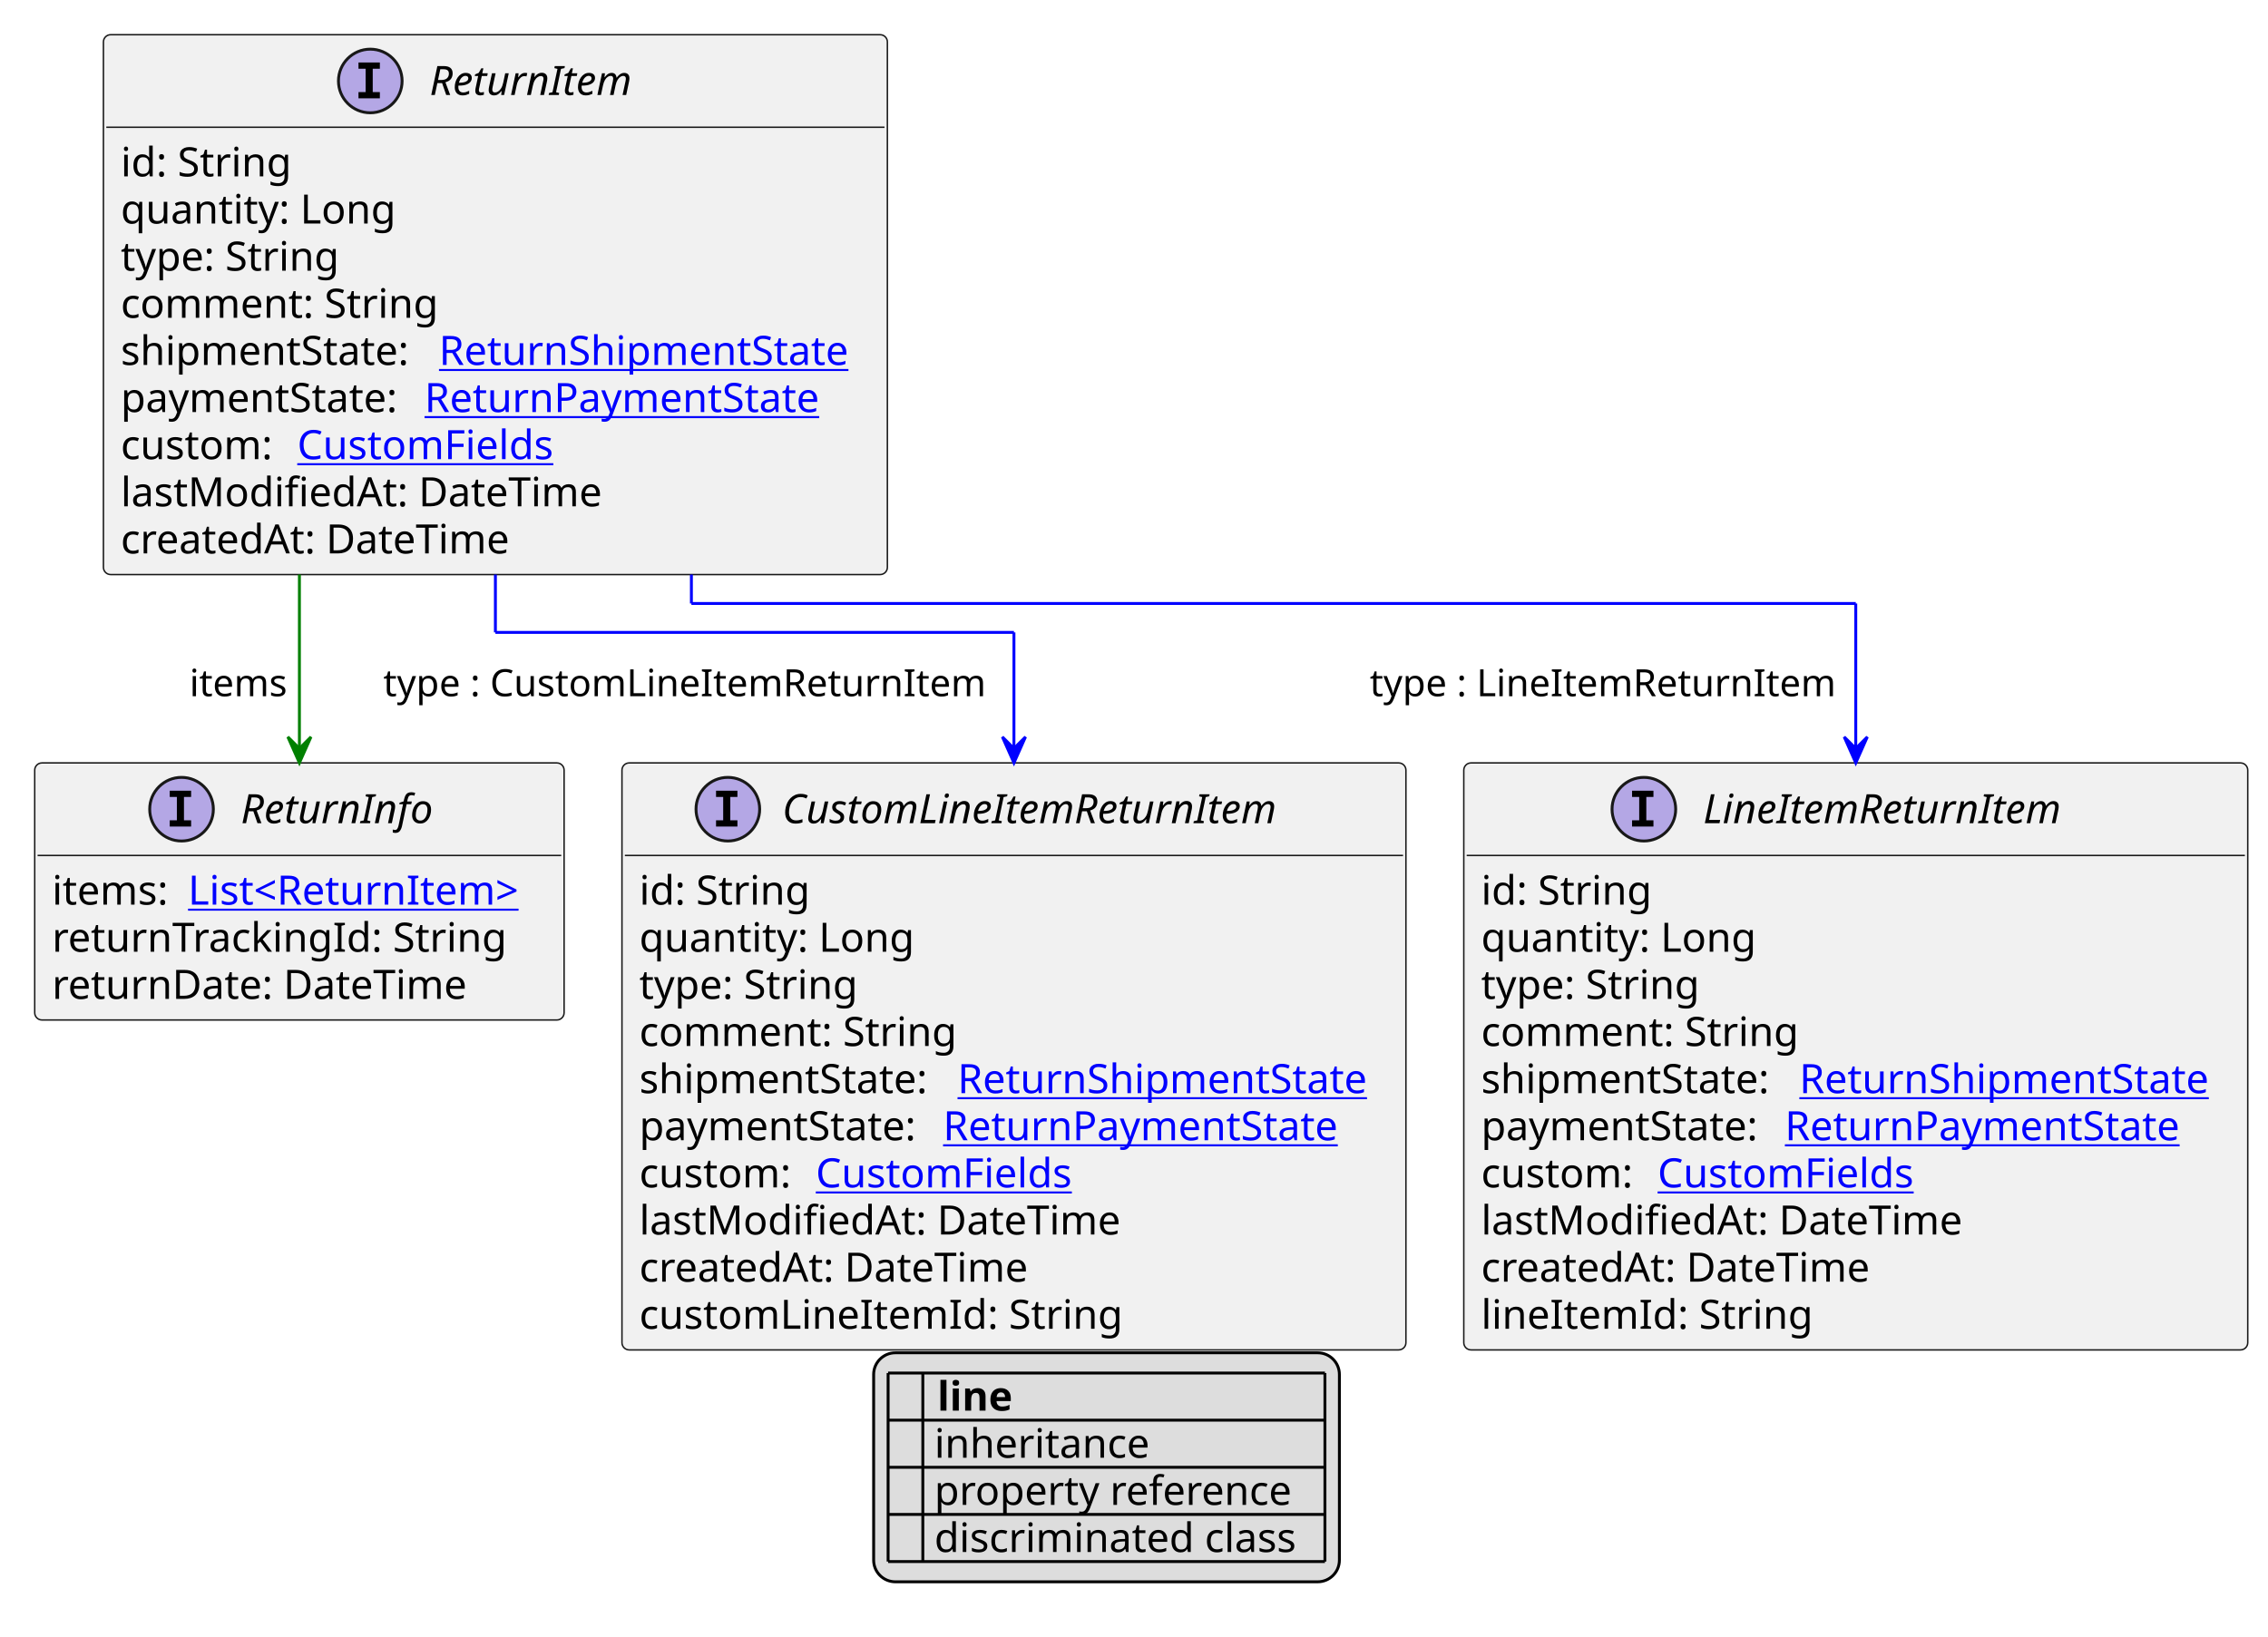
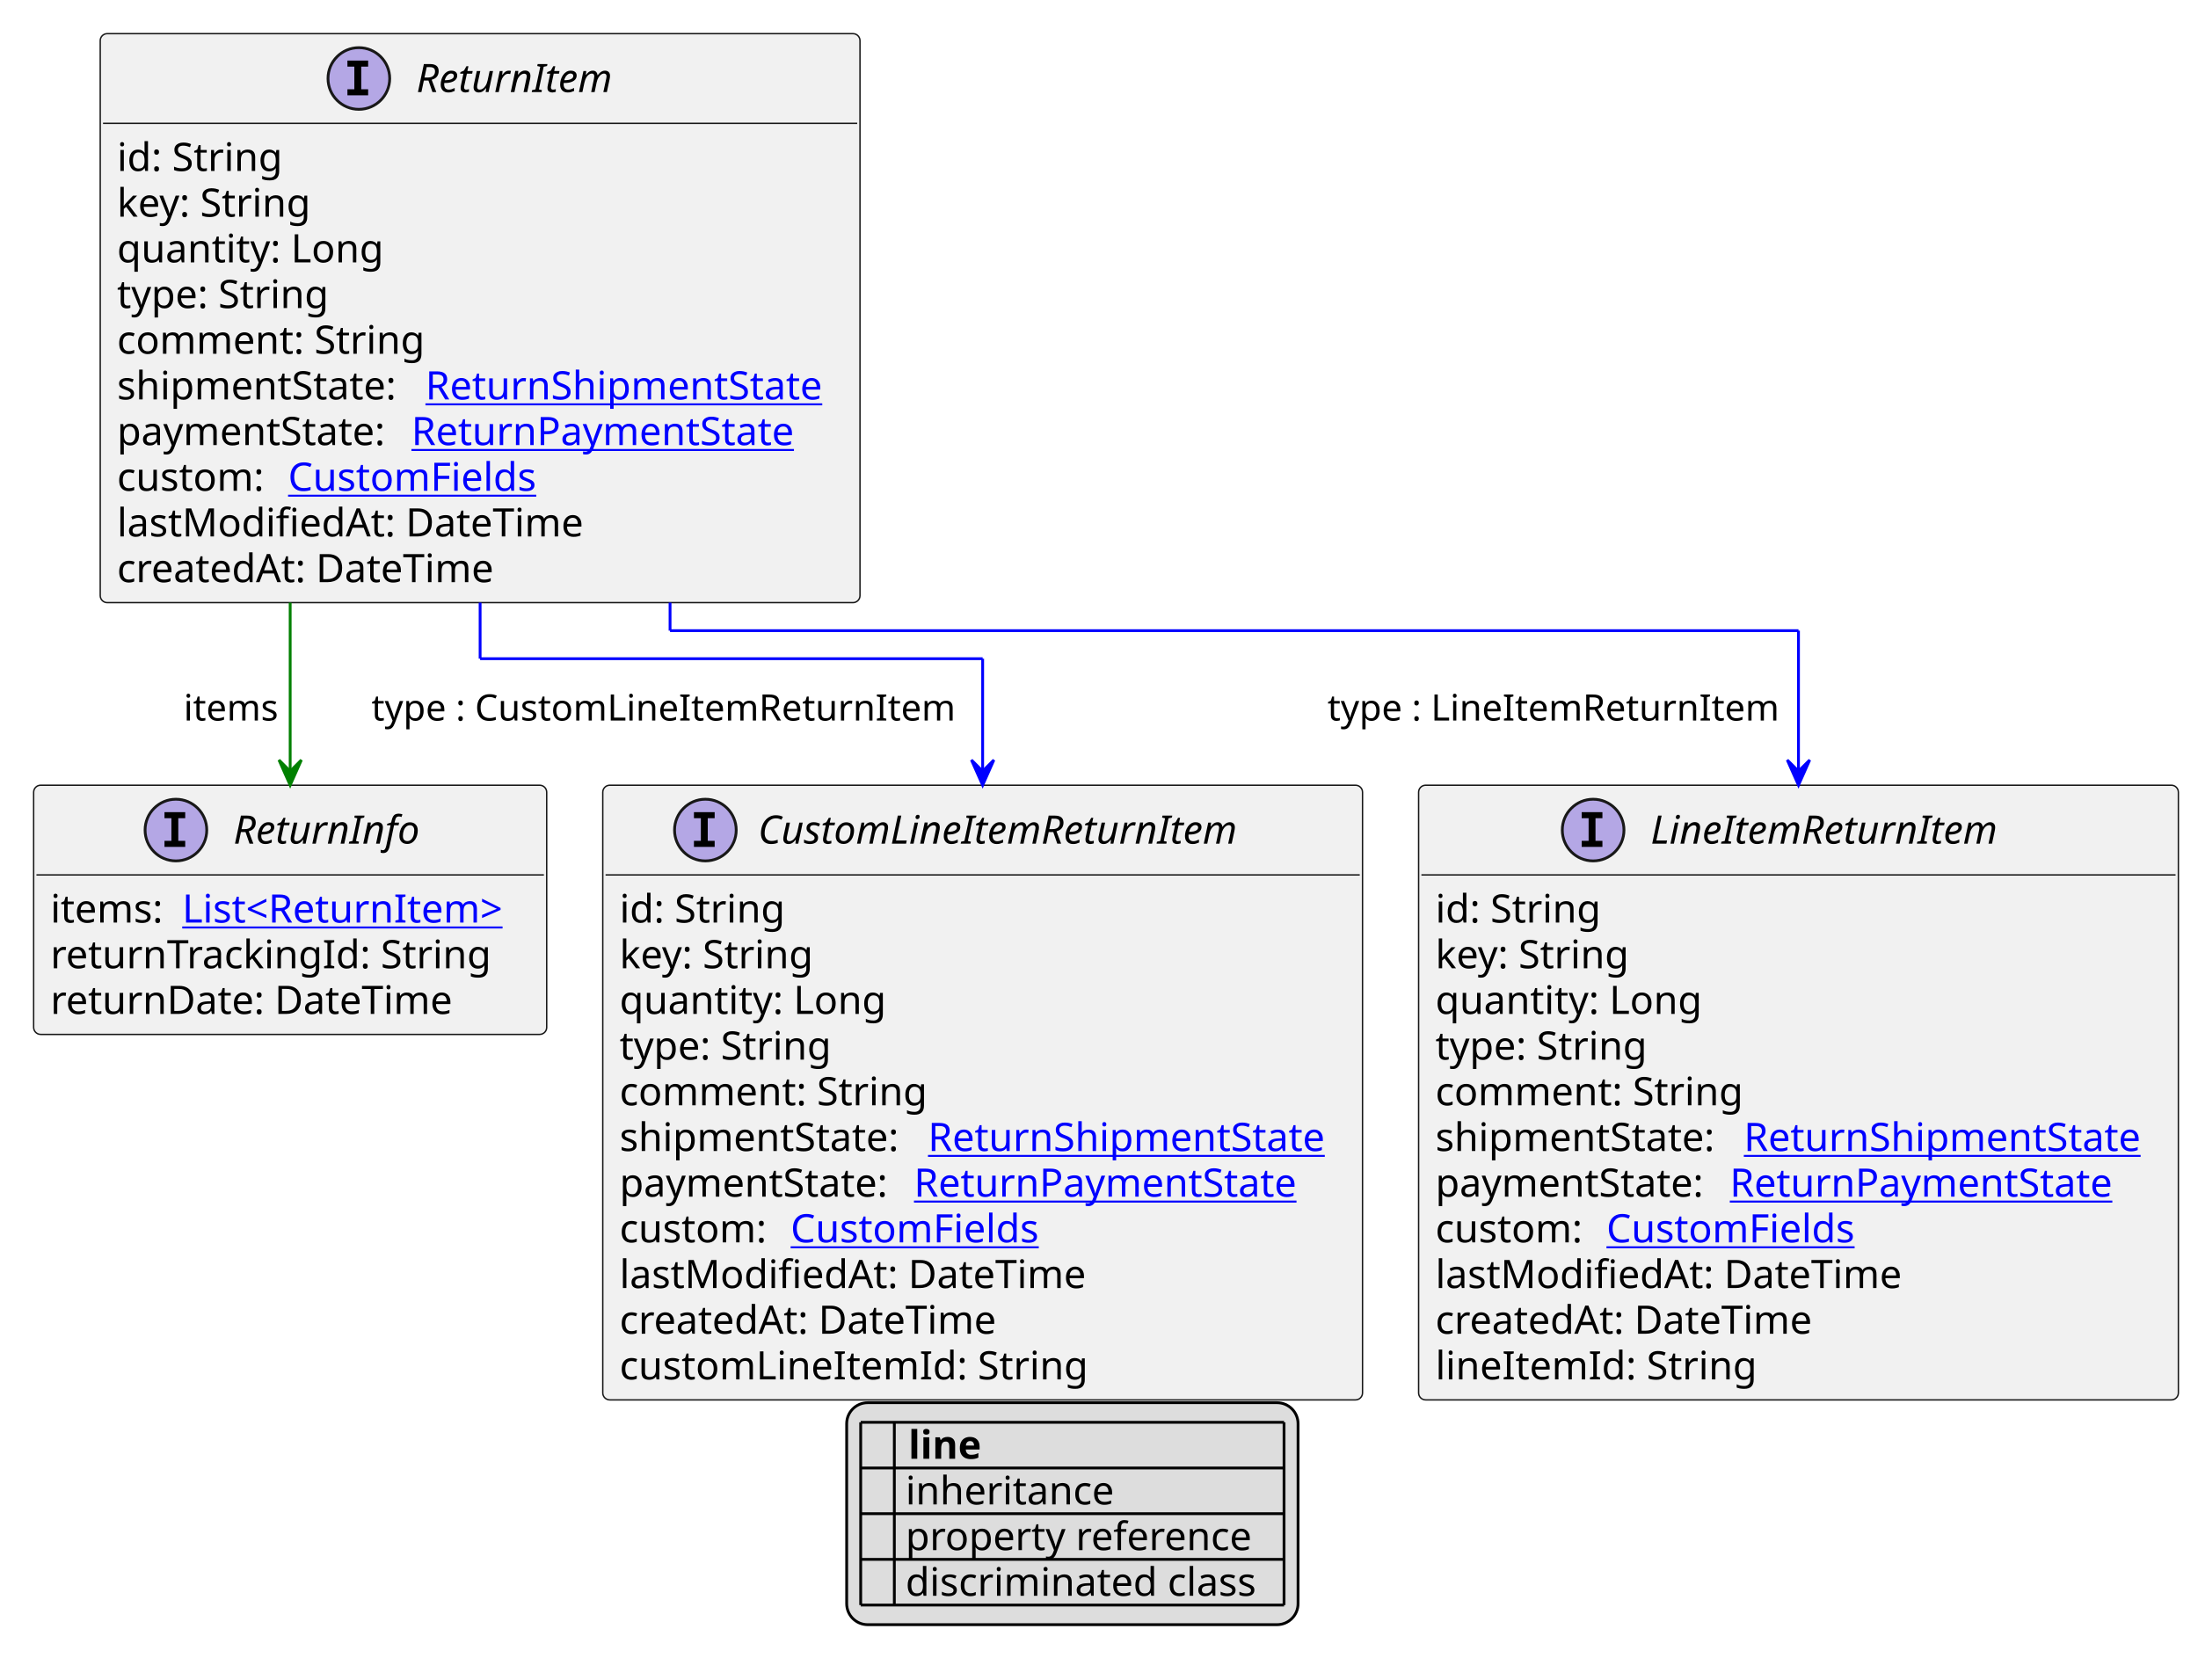
- <svg xmlns="http://www.w3.org/2000/svg" xmlns:xlink="http://www.w3.org/1999/xlink" contentStyleType="text/css" height="566px" preserveAspectRatio="none" style="width:784px;height:566px;background:#FFFFFF;" version="1.1" viewBox="0 0 784 566" width="784px" zoomAndPan="magnify">
+ <svg xmlns="http://www.w3.org/2000/svg" xmlns:xlink="http://www.w3.org/1999/xlink" contentStyleType="text/css" height="599px" preserveAspectRatio="none" style="width:784px;height:599px;background:#FFFFFF;" version="1.1" viewBox="0 0 784 599" width="784px" zoomAndPan="magnify">
  <defs>
-     <filter height="1" id="b9nauw2baui390" width="1" x="0" y="0">
+     <filter height="1" id="b13tuby8mjy4z40" width="1" x="0" y="0">
      <feFlood flood-color="#000000" result="flood" />
      <feComposite in="SourceGraphic" in2="flood" operator="over" />
    </filter>
-     <filter height="1" id="b9nauw2baui391" width="1" x="0" y="0">
+     <filter height="1" id="b13tuby8mjy4z41" width="1" x="0" y="0">
      <feFlood flood-color="#008000" result="flood" />
      <feComposite in="SourceGraphic" in2="flood" operator="over" />
    </filter>
-     <filter height="1" id="b9nauw2baui392" width="1" x="0" y="0">
+     <filter height="1" id="b13tuby8mjy4z42" width="1" x="0" y="0">
      <feFlood flood-color="#0000FF" result="flood" />
      <feComposite in="SourceGraphic" in2="flood" operator="over" />
    </filter>
  </defs>
  <g>
    <a href="ReturnItem.svg" target="_top" title="ReturnItem.svg" xlink:actuate="onRequest" xlink:href="ReturnItem.svg" xlink:show="new" xlink:title="ReturnItem.svg" xlink:type="simple">
      <g id="elem_ReturnItem">
-         <rect codeLine="10" fill="#F1F1F1" height="186.672" id="ReturnItem" rx="2.5" ry="2.5" style="stroke:#181818;stroke-width:0.5;" width="271" x="35.75" y="12" />
+         <rect codeLine="10" fill="#F1F1F1" height="202.969" id="ReturnItem" rx="2.5" ry="2.5" style="stroke:#181818;stroke-width:0.5;" width="271" x="35.75" y="12" />
        <ellipse cx="128" cy="28" fill="#B4A7E5" rx="11" ry="11" style="stroke:#181818;stroke-width:1.0;" />
        <path d="M123.922,23.766 L123.922,21.609 L131.312,21.609 L131.312,23.766 L128.844,23.766 L128.844,31.844 L131.312,31.844 L131.312,34 L123.922,34 L123.922,31.844 L126.391,31.844 L126.391,23.766 L123.922,23.766 Z " fill="#000000" />
        <text fill="#000000" font-family="sans-serif" font-size="14" font-style="italic" lengthAdjust="spacing" textLength="78" x="148.5" y="32.847">ReturnItem</text>
        <line style="stroke:#181818;stroke-width:0.5;" x1="36.75" x2="305.75" y1="44" y2="44" />
        <text fill="#000000" font-family="sans-serif" font-size="14" lengthAdjust="spacing" textLength="61" x="41.75" y="60.995">id: String</text>
-         <text fill="#000000" font-family="sans-serif" font-size="14" lengthAdjust="spacing" textLength="98" x="41.75" y="77.292">quantity: Long</text>
-         <text fill="#000000" font-family="sans-serif" font-size="14" lengthAdjust="spacing" textLength="79" x="41.75" y="93.589">type: String</text>
-         <text fill="#000000" font-family="sans-serif" font-size="14" lengthAdjust="spacing" textLength="115" x="41.75" y="109.886">comment: String</text>
-         <text fill="#000000" font-family="sans-serif" font-size="14" lengthAdjust="spacing" textLength="106" x="41.75" y="126.183">shipmentState:</text>
+         <text fill="#000000" font-family="sans-serif" font-size="14" lengthAdjust="spacing" textLength="73" x="41.75" y="77.292">key: String</text>
+         <text fill="#000000" font-family="sans-serif" font-size="14" lengthAdjust="spacing" textLength="98" x="41.75" y="93.589">quantity: Long</text>
+         <text fill="#000000" font-family="sans-serif" font-size="14" lengthAdjust="spacing" textLength="79" x="41.75" y="109.886">type: String</text>
+         <text fill="#000000" font-family="sans-serif" font-size="14" lengthAdjust="spacing" textLength="115" x="41.75" y="126.183">comment: String</text>
+         <text fill="#000000" font-family="sans-serif" font-size="14" lengthAdjust="spacing" textLength="106" x="41.75" y="142.48">shipmentState:</text>
        <a href="ReturnShipmentState.svg" target="_top" title="ReturnShipmentState.svg" xlink:actuate="onRequest" xlink:href="ReturnShipmentState.svg" xlink:show="new" xlink:title="ReturnShipmentState.svg" xlink:type="simple">
-           <text fill="#0000FF" font-family="sans-serif" font-size="14" lengthAdjust="spacing" text-decoration="underline" textLength="149" x="151.75" y="126.183">ReturnShipmentState</text>
+           <text fill="#0000FF" font-family="sans-serif" font-size="14" lengthAdjust="spacing" text-decoration="underline" textLength="149" x="151.75" y="142.48">ReturnShipmentState</text>
        </a>
-         <text fill="#000000" font-family="sans-serif" font-size="14" lengthAdjust="spacing" textLength="101" x="41.75" y="142.48">paymentState:</text>
+         <text fill="#000000" font-family="sans-serif" font-size="14" lengthAdjust="spacing" textLength="101" x="41.75" y="158.776">paymentState:</text>
        <a href="ReturnPaymentState.svg" target="_top" title="ReturnPaymentState.svg" xlink:actuate="onRequest" xlink:href="ReturnPaymentState.svg" xlink:show="new" xlink:title="ReturnPaymentState.svg" xlink:type="simple">
-           <text fill="#0000FF" font-family="sans-serif" font-size="14" lengthAdjust="spacing" text-decoration="underline" textLength="143" x="146.75" y="142.48">ReturnPaymentState</text>
+           <text fill="#0000FF" font-family="sans-serif" font-size="14" lengthAdjust="spacing" text-decoration="underline" textLength="143" x="146.75" y="158.776">ReturnPaymentState</text>
        </a>
-         <text fill="#000000" font-family="sans-serif" font-size="14" lengthAdjust="spacing" textLength="57" x="41.75" y="158.776">custom:</text>
+         <text fill="#000000" font-family="sans-serif" font-size="14" lengthAdjust="spacing" textLength="57" x="41.75" y="175.073">custom:</text>
        <a href="CustomFields.svg" target="_top" title="CustomFields.svg" xlink:actuate="onRequest" xlink:href="CustomFields.svg" xlink:show="new" xlink:title="CustomFields.svg" xlink:type="simple">
-           <text fill="#0000FF" font-family="sans-serif" font-size="14" lengthAdjust="spacing" text-decoration="underline" textLength="94" x="102.75" y="158.776">CustomFields</text>
+           <text fill="#0000FF" font-family="sans-serif" font-size="14" lengthAdjust="spacing" text-decoration="underline" textLength="94" x="102.75" y="175.073">CustomFields</text>
        </a>
-         <text fill="#000000" font-family="sans-serif" font-size="14" lengthAdjust="spacing" textLength="172" x="41.75" y="175.073">lastModifiedAt: DateTime</text>
-         <text fill="#000000" font-family="sans-serif" font-size="14" lengthAdjust="spacing" textLength="143" x="41.75" y="191.37">createdAt: DateTime</text>
+         <text fill="#000000" font-family="sans-serif" font-size="14" lengthAdjust="spacing" textLength="172" x="41.75" y="191.37">lastModifiedAt: DateTime</text>
+         <text fill="#000000" font-family="sans-serif" font-size="14" lengthAdjust="spacing" textLength="143" x="41.75" y="207.667">createdAt: DateTime</text>
      </g>
    </a>
    <a href="CustomLineItemReturnItem.svg" target="_top" title="CustomLineItemReturnItem.svg" xlink:actuate="onRequest" xlink:href="CustomLineItemReturnItem.svg" xlink:show="new" xlink:title="CustomLineItemReturnItem.svg" xlink:type="simple">
      <g id="elem_CustomLineItemReturnItem">
-         <rect codeLine="23" fill="#F1F1F1" height="202.969" id="CustomLineItemReturnItem" rx="2.5" ry="2.5" style="stroke:#181818;stroke-width:0.5;" width="271" x="215" y="263.805" />
-         <ellipse cx="251.6" cy="279.805" fill="#B4A7E5" rx="11" ry="11" style="stroke:#181818;stroke-width:1.0;" />
-         <path d="M247.522,275.57 L247.522,273.414 L254.912,273.414 L254.912,275.57 L252.444,275.57 L252.444,283.648 L254.912,283.648 L254.912,285.805 L247.522,285.805 L247.522,283.648 L249.991,283.648 L249.991,275.57 L247.522,275.57 Z " fill="#000000" />
-         <text fill="#000000" font-family="sans-serif" font-size="14" font-style="italic" lengthAdjust="spacing" textLength="191" x="270.4" y="284.651">CustomLineItemReturnItem</text>
-         <line style="stroke:#181818;stroke-width:0.5;" x1="216" x2="485" y1="295.805" y2="295.805" />
-         <text fill="#000000" font-family="sans-serif" font-size="14" lengthAdjust="spacing" textLength="61" x="221" y="312.8">id: String</text>
-         <text fill="#000000" font-family="sans-serif" font-size="14" lengthAdjust="spacing" textLength="98" x="221" y="329.097">quantity: Long</text>
-         <text fill="#000000" font-family="sans-serif" font-size="14" lengthAdjust="spacing" textLength="79" x="221" y="345.394">type: String</text>
-         <text fill="#000000" font-family="sans-serif" font-size="14" lengthAdjust="spacing" textLength="115" x="221" y="361.69">comment: String</text>
-         <text fill="#000000" font-family="sans-serif" font-size="14" lengthAdjust="spacing" textLength="106" x="221" y="377.987">shipmentState:</text>
+         <rect codeLine="24" fill="#F1F1F1" height="219.266" id="CustomLineItemReturnItem" rx="2.5" ry="2.5" style="stroke:#181818;stroke-width:0.5;" width="271" x="215" y="280.102" />
+         <ellipse cx="251.6" cy="296.102" fill="#B4A7E5" rx="11" ry="11" style="stroke:#181818;stroke-width:1.0;" />
+         <path d="M247.522,291.867 L247.522,289.711 L254.912,289.711 L254.912,291.867 L252.444,291.867 L252.444,299.945 L254.912,299.945 L254.912,302.102 L247.522,302.102 L247.522,299.945 L249.991,299.945 L249.991,291.867 L247.522,291.867 Z " fill="#000000" />
+         <text fill="#000000" font-family="sans-serif" font-size="14" font-style="italic" lengthAdjust="spacing" textLength="191" x="270.4" y="300.948">CustomLineItemReturnItem</text>
+         <line style="stroke:#181818;stroke-width:0.5;" x1="216" x2="485" y1="312.102" y2="312.102" />
+         <text fill="#000000" font-family="sans-serif" font-size="14" lengthAdjust="spacing" textLength="61" x="221" y="329.097">id: String</text>
+         <text fill="#000000" font-family="sans-serif" font-size="14" lengthAdjust="spacing" textLength="73" x="221" y="345.394">key: String</text>
+         <text fill="#000000" font-family="sans-serif" font-size="14" lengthAdjust="spacing" textLength="98" x="221" y="361.69">quantity: Long</text>
+         <text fill="#000000" font-family="sans-serif" font-size="14" lengthAdjust="spacing" textLength="79" x="221" y="377.987">type: String</text>
+         <text fill="#000000" font-family="sans-serif" font-size="14" lengthAdjust="spacing" textLength="115" x="221" y="394.284">comment: String</text>
+         <text fill="#000000" font-family="sans-serif" font-size="14" lengthAdjust="spacing" textLength="106" x="221" y="410.581">shipmentState:</text>
        <a href="ReturnShipmentState.svg" target="_top" title="ReturnShipmentState.svg" xlink:actuate="onRequest" xlink:href="ReturnShipmentState.svg" xlink:show="new" xlink:title="ReturnShipmentState.svg" xlink:type="simple">
-           <text fill="#0000FF" font-family="sans-serif" font-size="14" lengthAdjust="spacing" text-decoration="underline" textLength="149" x="331" y="377.987">ReturnShipmentState</text>
+           <text fill="#0000FF" font-family="sans-serif" font-size="14" lengthAdjust="spacing" text-decoration="underline" textLength="149" x="331" y="410.581">ReturnShipmentState</text>
        </a>
-         <text fill="#000000" font-family="sans-serif" font-size="14" lengthAdjust="spacing" textLength="101" x="221" y="394.284">paymentState:</text>
+         <text fill="#000000" font-family="sans-serif" font-size="14" lengthAdjust="spacing" textLength="101" x="221" y="426.878">paymentState:</text>
        <a href="ReturnPaymentState.svg" target="_top" title="ReturnPaymentState.svg" xlink:actuate="onRequest" xlink:href="ReturnPaymentState.svg" xlink:show="new" xlink:title="ReturnPaymentState.svg" xlink:type="simple">
-           <text fill="#0000FF" font-family="sans-serif" font-size="14" lengthAdjust="spacing" text-decoration="underline" textLength="143" x="326" y="394.284">ReturnPaymentState</text>
+           <text fill="#0000FF" font-family="sans-serif" font-size="14" lengthAdjust="spacing" text-decoration="underline" textLength="143" x="326" y="426.878">ReturnPaymentState</text>
        </a>
-         <text fill="#000000" font-family="sans-serif" font-size="14" lengthAdjust="spacing" textLength="57" x="221" y="410.581">custom:</text>
+         <text fill="#000000" font-family="sans-serif" font-size="14" lengthAdjust="spacing" textLength="57" x="221" y="443.175">custom:</text>
        <a href="CustomFields.svg" target="_top" title="CustomFields.svg" xlink:actuate="onRequest" xlink:href="CustomFields.svg" xlink:show="new" xlink:title="CustomFields.svg" xlink:type="simple">
-           <text fill="#0000FF" font-family="sans-serif" font-size="14" lengthAdjust="spacing" text-decoration="underline" textLength="94" x="282" y="410.581">CustomFields</text>
+           <text fill="#0000FF" font-family="sans-serif" font-size="14" lengthAdjust="spacing" text-decoration="underline" textLength="94" x="282" y="443.175">CustomFields</text>
        </a>
-         <text fill="#000000" font-family="sans-serif" font-size="14" lengthAdjust="spacing" textLength="172" x="221" y="426.878">lastModifiedAt: DateTime</text>
-         <text fill="#000000" font-family="sans-serif" font-size="14" lengthAdjust="spacing" textLength="143" x="221" y="443.175">createdAt: DateTime</text>
-         <text fill="#000000" font-family="sans-serif" font-size="14" lengthAdjust="spacing" textLength="171" x="221" y="459.472">customLineItemId: String</text>
+         <text fill="#000000" font-family="sans-serif" font-size="14" lengthAdjust="spacing" textLength="172" x="221" y="459.472">lastModifiedAt: DateTime</text>
+         <text fill="#000000" font-family="sans-serif" font-size="14" lengthAdjust="spacing" textLength="143" x="221" y="475.769">createdAt: DateTime</text>
+         <text fill="#000000" font-family="sans-serif" font-size="14" lengthAdjust="spacing" textLength="171" x="221" y="492.065">customLineItemId: String</text>
      </g>
    </a>
    <a href="LineItemReturnItem.svg" target="_top" title="LineItemReturnItem.svg" xlink:actuate="onRequest" xlink:href="LineItemReturnItem.svg" xlink:show="new" xlink:title="LineItemReturnItem.svg" xlink:type="simple">
      <g id="elem_LineItemReturnItem">
-         <rect codeLine="35" fill="#F1F1F1" height="202.969" id="LineItemReturnItem" rx="2.5" ry="2.5" style="stroke:#181818;stroke-width:0.5;" width="271" x="506" y="263.805" />
-         <ellipse cx="568.25" cy="279.805" fill="#B4A7E5" rx="11" ry="11" style="stroke:#181818;stroke-width:1.0;" />
-         <path d="M564.172,275.57 L564.172,273.414 L571.562,273.414 L571.562,275.57 L569.094,275.57 L569.094,283.648 L571.562,283.648 L571.562,285.805 L564.172,285.805 L564.172,283.648 L566.641,283.648 L566.641,275.57 L564.172,275.57 Z " fill="#000000" />
-         <text fill="#000000" font-family="sans-serif" font-size="14" font-style="italic" lengthAdjust="spacing" textLength="138" x="588.75" y="284.651">LineItemReturnItem</text>
-         <line style="stroke:#181818;stroke-width:0.5;" x1="507" x2="776" y1="295.805" y2="295.805" />
-         <text fill="#000000" font-family="sans-serif" font-size="14" lengthAdjust="spacing" textLength="61" x="512" y="312.8">id: String</text>
-         <text fill="#000000" font-family="sans-serif" font-size="14" lengthAdjust="spacing" textLength="98" x="512" y="329.097">quantity: Long</text>
-         <text fill="#000000" font-family="sans-serif" font-size="14" lengthAdjust="spacing" textLength="79" x="512" y="345.394">type: String</text>
-         <text fill="#000000" font-family="sans-serif" font-size="14" lengthAdjust="spacing" textLength="115" x="512" y="361.69">comment: String</text>
-         <text fill="#000000" font-family="sans-serif" font-size="14" lengthAdjust="spacing" textLength="106" x="512" y="377.987">shipmentState:</text>
+         <rect codeLine="37" fill="#F1F1F1" height="219.266" id="LineItemReturnItem" rx="2.5" ry="2.5" style="stroke:#181818;stroke-width:0.5;" width="271" x="506" y="280.102" />
+         <ellipse cx="568.25" cy="296.102" fill="#B4A7E5" rx="11" ry="11" style="stroke:#181818;stroke-width:1.0;" />
+         <path d="M564.172,291.867 L564.172,289.711 L571.562,289.711 L571.562,291.867 L569.094,291.867 L569.094,299.945 L571.562,299.945 L571.562,302.102 L564.172,302.102 L564.172,299.945 L566.641,299.945 L566.641,291.867 L564.172,291.867 Z " fill="#000000" />
+         <text fill="#000000" font-family="sans-serif" font-size="14" font-style="italic" lengthAdjust="spacing" textLength="138" x="588.75" y="300.948">LineItemReturnItem</text>
+         <line style="stroke:#181818;stroke-width:0.5;" x1="507" x2="776" y1="312.102" y2="312.102" />
+         <text fill="#000000" font-family="sans-serif" font-size="14" lengthAdjust="spacing" textLength="61" x="512" y="329.097">id: String</text>
+         <text fill="#000000" font-family="sans-serif" font-size="14" lengthAdjust="spacing" textLength="73" x="512" y="345.394">key: String</text>
+         <text fill="#000000" font-family="sans-serif" font-size="14" lengthAdjust="spacing" textLength="98" x="512" y="361.69">quantity: Long</text>
+         <text fill="#000000" font-family="sans-serif" font-size="14" lengthAdjust="spacing" textLength="79" x="512" y="377.987">type: String</text>
+         <text fill="#000000" font-family="sans-serif" font-size="14" lengthAdjust="spacing" textLength="115" x="512" y="394.284">comment: String</text>
+         <text fill="#000000" font-family="sans-serif" font-size="14" lengthAdjust="spacing" textLength="106" x="512" y="410.581">shipmentState:</text>
        <a href="ReturnShipmentState.svg" target="_top" title="ReturnShipmentState.svg" xlink:actuate="onRequest" xlink:href="ReturnShipmentState.svg" xlink:show="new" xlink:title="ReturnShipmentState.svg" xlink:type="simple">
-           <text fill="#0000FF" font-family="sans-serif" font-size="14" lengthAdjust="spacing" text-decoration="underline" textLength="149" x="622" y="377.987">ReturnShipmentState</text>
+           <text fill="#0000FF" font-family="sans-serif" font-size="14" lengthAdjust="spacing" text-decoration="underline" textLength="149" x="622" y="410.581">ReturnShipmentState</text>
        </a>
-         <text fill="#000000" font-family="sans-serif" font-size="14" lengthAdjust="spacing" textLength="101" x="512" y="394.284">paymentState:</text>
+         <text fill="#000000" font-family="sans-serif" font-size="14" lengthAdjust="spacing" textLength="101" x="512" y="426.878">paymentState:</text>
        <a href="ReturnPaymentState.svg" target="_top" title="ReturnPaymentState.svg" xlink:actuate="onRequest" xlink:href="ReturnPaymentState.svg" xlink:show="new" xlink:title="ReturnPaymentState.svg" xlink:type="simple">
-           <text fill="#0000FF" font-family="sans-serif" font-size="14" lengthAdjust="spacing" text-decoration="underline" textLength="143" x="617" y="394.284">ReturnPaymentState</text>
+           <text fill="#0000FF" font-family="sans-serif" font-size="14" lengthAdjust="spacing" text-decoration="underline" textLength="143" x="617" y="426.878">ReturnPaymentState</text>
        </a>
-         <text fill="#000000" font-family="sans-serif" font-size="14" lengthAdjust="spacing" textLength="57" x="512" y="410.581">custom:</text>
+         <text fill="#000000" font-family="sans-serif" font-size="14" lengthAdjust="spacing" textLength="57" x="512" y="443.175">custom:</text>
        <a href="CustomFields.svg" target="_top" title="CustomFields.svg" xlink:actuate="onRequest" xlink:href="CustomFields.svg" xlink:show="new" xlink:title="CustomFields.svg" xlink:type="simple">
-           <text fill="#0000FF" font-family="sans-serif" font-size="14" lengthAdjust="spacing" text-decoration="underline" textLength="94" x="573" y="410.581">CustomFields</text>
+           <text fill="#0000FF" font-family="sans-serif" font-size="14" lengthAdjust="spacing" text-decoration="underline" textLength="94" x="573" y="443.175">CustomFields</text>
        </a>
-         <text fill="#000000" font-family="sans-serif" font-size="14" lengthAdjust="spacing" textLength="172" x="512" y="426.878">lastModifiedAt: DateTime</text>
-         <text fill="#000000" font-family="sans-serif" font-size="14" lengthAdjust="spacing" textLength="143" x="512" y="443.175">createdAt: DateTime</text>
-         <text fill="#000000" font-family="sans-serif" font-size="14" lengthAdjust="spacing" textLength="115" x="512" y="459.472">lineItemId: String</text>
+         <text fill="#000000" font-family="sans-serif" font-size="14" lengthAdjust="spacing" textLength="172" x="512" y="459.472">lastModifiedAt: DateTime</text>
+         <text fill="#000000" font-family="sans-serif" font-size="14" lengthAdjust="spacing" textLength="143" x="512" y="475.769">createdAt: DateTime</text>
+         <text fill="#000000" font-family="sans-serif" font-size="14" lengthAdjust="spacing" textLength="115" x="512" y="492.065">lineItemId: String</text>
      </g>
    </a>
    <a href="ReturnInfo.svg" target="_top" title="ReturnInfo.svg" xlink:actuate="onRequest" xlink:href="ReturnInfo.svg" xlink:show="new" xlink:title="ReturnInfo.svg" xlink:type="simple">
      <g id="elem_ReturnInfo">
-         <rect codeLine="47" fill="#F1F1F1" height="88.891" id="ReturnInfo" rx="2.5" ry="2.5" style="stroke:#181818;stroke-width:0.5;" width="183" x="12" y="263.805" />
-         <ellipse cx="62.75" cy="279.805" fill="#B4A7E5" rx="11" ry="11" style="stroke:#181818;stroke-width:1.0;" />
-         <path d="M58.672,275.57 L58.672,273.414 L66.062,273.414 L66.062,275.57 L63.594,275.57 L63.594,283.648 L66.062,283.648 L66.062,285.805 L58.672,285.805 L58.672,283.648 L61.141,283.648 L61.141,275.57 L58.672,275.57 Z " fill="#000000" />
-         <text fill="#000000" font-family="sans-serif" font-size="14" font-style="italic" lengthAdjust="spacing" textLength="73" x="83.25" y="284.651">ReturnInfo</text>
-         <line style="stroke:#181818;stroke-width:0.5;" x1="13" x2="194" y1="295.805" y2="295.805" />
-         <text fill="#000000" font-family="sans-serif" font-size="14" lengthAdjust="spacing" textLength="43" x="18" y="312.8">items:</text>
+         <rect codeLine="50" fill="#F1F1F1" height="88.891" id="ReturnInfo" rx="2.5" ry="2.5" style="stroke:#181818;stroke-width:0.5;" width="183" x="12" y="280.102" />
+         <ellipse cx="62.75" cy="296.102" fill="#B4A7E5" rx="11" ry="11" style="stroke:#181818;stroke-width:1.0;" />
+         <path d="M58.672,291.867 L58.672,289.711 L66.062,289.711 L66.062,291.867 L63.594,291.867 L63.594,299.945 L66.062,299.945 L66.062,302.102 L58.672,302.102 L58.672,299.945 L61.141,299.945 L61.141,291.867 L58.672,291.867 Z " fill="#000000" />
+         <text fill="#000000" font-family="sans-serif" font-size="14" font-style="italic" lengthAdjust="spacing" textLength="73" x="83.25" y="300.948">ReturnInfo</text>
+         <line style="stroke:#181818;stroke-width:0.5;" x1="13" x2="194" y1="312.102" y2="312.102" />
+         <text fill="#000000" font-family="sans-serif" font-size="14" lengthAdjust="spacing" textLength="43" x="18" y="329.097">items:</text>
        <a href="ReturnItem.svg" target="_top" title="ReturnItem.svg" xlink:actuate="onRequest" xlink:href="ReturnItem.svg" xlink:show="new" xlink:title="ReturnItem.svg" xlink:type="simple">
-           <text fill="#0000FF" font-family="sans-serif" font-size="14" lengthAdjust="spacing" text-decoration="underline" textLength="124" x="65" y="312.8">List&lt;ReturnItem&gt;</text>
+           <text fill="#0000FF" font-family="sans-serif" font-size="14" lengthAdjust="spacing" text-decoration="underline" textLength="124" x="65" y="329.097">List&lt;ReturnItem&gt;</text>
        </a>
-         <text fill="#000000" font-family="sans-serif" font-size="14" lengthAdjust="spacing" textLength="162" x="18" y="329.097">returnTrackingId: String</text>
-         <text fill="#000000" font-family="sans-serif" font-size="14" lengthAdjust="spacing" textLength="151" x="18" y="345.394">returnDate: DateTime</text>
+         <text fill="#000000" font-family="sans-serif" font-size="14" lengthAdjust="spacing" textLength="162" x="18" y="345.394">returnTrackingId: String</text>
+         <text fill="#000000" font-family="sans-serif" font-size="14" lengthAdjust="spacing" textLength="151" x="18" y="361.69">returnDate: DateTime</text>
      </g>
    </a>
-     <line style="stroke:#0000FF;stroke-width:1.0;" x1="171.25" x2="171.25" y1="198.672" y2="218.672" />
-     <line style="stroke:#0000FF;stroke-width:1.0;" x1="171.25" x2="350.5" y1="218.672" y2="218.672" />
-     <line style="stroke:#0000FF;stroke-width:1.0;" x1="350.5" x2="350.5" y1="218.672" y2="263.805" />
-     <polygon fill="#0000FF" points="350.5,263.805,354.5,254.805,350.5,258.805,346.5,254.805,350.5,263.805" style="stroke:#0000FF;stroke-width:1.0;" />
-     <text fill="#000000" font-family="sans-serif" font-size="13" lengthAdjust="spacing" textLength="216" x="132.5" y="240.739">type : CustomLineItemReturnItem</text>
-     <line style="stroke:#0000FF;stroke-width:1.0;" x1="239" x2="239" y1="198.672" y2="208.672" />
-     <line style="stroke:#0000FF;stroke-width:1.0;" x1="239" x2="641.5" y1="208.672" y2="208.672" />
-     <line style="stroke:#0000FF;stroke-width:1.0;" x1="641.5" x2="641.5" y1="208.672" y2="263.805" />
-     <polygon fill="#0000FF" points="641.5,263.805,645.5,254.805,641.5,258.805,637.5,254.805,641.5,263.805" style="stroke:#0000FF;stroke-width:1.0;" />
-     <text fill="#000000" font-family="sans-serif" font-size="13" lengthAdjust="spacing" textLength="166" x="473.5" y="240.739">type : LineItemReturnItem</text>
-     <line style="stroke:#008000;stroke-width:1.0;" x1="103.5" x2="103.5" y1="198.672" y2="263.805" />
-     <polygon fill="#008000" points="103.5,263.805,107.5,254.805,103.5,258.805,99.5,254.805,103.5,263.805" style="stroke:#008000;stroke-width:1.0;" />
-     <text fill="#000000" font-family="sans-serif" font-size="13" lengthAdjust="spacing" textLength="36" x="65.5" y="240.739">items</text>
-     <rect fill="#DDDDDD" height="79.188" id="_legend" rx="7.5" ry="7.5" style="stroke:#000000;stroke-width:1.0;" width="161" x="302" y="467.773" />
-     <text fill="#000000" font-family="sans-serif" font-size="14" font-weight="bold" lengthAdjust="spacing" textLength="5" x="307" y="487.769"> </text>
-     <text fill="#000000" font-family="sans-serif" font-size="14" font-weight="bold" lengthAdjust="spacing" textLength="28" x="324" y="487.769">line</text>
-     <text fill="#000000" filter="url(#b9nauw2baui390)" font-family="sans-serif" font-size="14" lengthAdjust="spacing" textLength="12" x="307" y="504.065">   </text>
-     <text fill="#000000" font-family="sans-serif" font-size="14" lengthAdjust="spacing" textLength="77" x="323" y="504.065">inheritance</text>
-     <text fill="#000000" filter="url(#b9nauw2baui391)" font-family="sans-serif" font-size="14" lengthAdjust="spacing" textLength="12" x="307" y="520.362">   </text>
-     <text fill="#000000" font-family="sans-serif" font-size="14" lengthAdjust="spacing" textLength="129" x="323" y="520.362">property reference</text>
-     <text fill="#000000" filter="url(#b9nauw2baui392)" font-family="sans-serif" font-size="14" lengthAdjust="spacing" textLength="12" x="307" y="536.659">   </text>
-     <text fill="#000000" font-family="sans-serif" font-size="14" lengthAdjust="spacing" textLength="131" x="323" y="536.659">discriminated class</text>
-     <line style="stroke:#000000;stroke-width:1.0;" x1="307" x2="458" y1="474.773" y2="474.773" />
-     <line style="stroke:#000000;stroke-width:1.0;" x1="307" x2="458" y1="491.07" y2="491.07" />
+     <line style="stroke:#0000FF;stroke-width:1.0;" x1="171.25" x2="171.25" y1="214.969" y2="234.969" />
+     <line style="stroke:#0000FF;stroke-width:1.0;" x1="171.25" x2="350.5" y1="234.969" y2="234.969" />
+     <line style="stroke:#0000FF;stroke-width:1.0;" x1="350.5" x2="350.5" y1="234.969" y2="280.102" />
+     <polygon fill="#0000FF" points="350.5,280.102,354.5,271.102,350.5,275.102,346.5,271.102,350.5,280.102" style="stroke:#0000FF;stroke-width:1.0;" />
+     <text fill="#000000" font-family="sans-serif" font-size="13" lengthAdjust="spacing" textLength="216" x="132.5" y="257.036">type : CustomLineItemReturnItem</text>
+     <line style="stroke:#0000FF;stroke-width:1.0;" x1="239" x2="239" y1="214.969" y2="224.969" />
+     <line style="stroke:#0000FF;stroke-width:1.0;" x1="239" x2="641.5" y1="224.969" y2="224.969" />
+     <line style="stroke:#0000FF;stroke-width:1.0;" x1="641.5" x2="641.5" y1="224.969" y2="280.102" />
+     <polygon fill="#0000FF" points="641.5,280.102,645.5,271.102,641.5,275.102,637.5,271.102,641.5,280.102" style="stroke:#0000FF;stroke-width:1.0;" />
+     <text fill="#000000" font-family="sans-serif" font-size="13" lengthAdjust="spacing" textLength="166" x="473.5" y="257.036">type : LineItemReturnItem</text>
+     <line style="stroke:#008000;stroke-width:1.0;" x1="103.5" x2="103.5" y1="214.969" y2="280.102" />
+     <polygon fill="#008000" points="103.5,280.102,107.5,271.102,103.5,275.102,99.5,271.102,103.5,280.102" style="stroke:#008000;stroke-width:1.0;" />
+     <text fill="#000000" font-family="sans-serif" font-size="13" lengthAdjust="spacing" textLength="36" x="65.5" y="257.036">items</text>
+     <rect fill="#DDDDDD" height="79.188" id="_legend" rx="7.5" ry="7.5" style="stroke:#000000;stroke-width:1.0;" width="161" x="302" y="500.367" />
+     <text fill="#000000" font-family="sans-serif" font-size="14" font-weight="bold" lengthAdjust="spacing" textLength="5" x="307" y="520.362"> </text>
+     <text fill="#000000" font-family="sans-serif" font-size="14" font-weight="bold" lengthAdjust="spacing" textLength="28" x="324" y="520.362">line</text>
+     <text fill="#000000" filter="url(#b13tuby8mjy4z40)" font-family="sans-serif" font-size="14" lengthAdjust="spacing" textLength="12" x="307" y="536.659">   </text>
+     <text fill="#000000" font-family="sans-serif" font-size="14" lengthAdjust="spacing" textLength="77" x="323" y="536.659">inheritance</text>
+     <text fill="#000000" filter="url(#b13tuby8mjy4z41)" font-family="sans-serif" font-size="14" lengthAdjust="spacing" textLength="12" x="307" y="552.956">   </text>
+     <text fill="#000000" font-family="sans-serif" font-size="14" lengthAdjust="spacing" textLength="129" x="323" y="552.956">property reference</text>
+     <text fill="#000000" filter="url(#b13tuby8mjy4z42)" font-family="sans-serif" font-size="14" lengthAdjust="spacing" textLength="12" x="307" y="569.253">   </text>
+     <text fill="#000000" font-family="sans-serif" font-size="14" lengthAdjust="spacing" textLength="131" x="323" y="569.253">discriminated class</text>
    <line style="stroke:#000000;stroke-width:1.0;" x1="307" x2="458" y1="507.367" y2="507.367" />
    <line style="stroke:#000000;stroke-width:1.0;" x1="307" x2="458" y1="523.664" y2="523.664" />
    <line style="stroke:#000000;stroke-width:1.0;" x1="307" x2="458" y1="539.961" y2="539.961" />
-     <line style="stroke:#000000;stroke-width:1.0;" x1="307" x2="307" y1="474.773" y2="539.961" />
-     <line style="stroke:#000000;stroke-width:1.0;" x1="319" x2="319" y1="474.773" y2="539.961" />
-     <line style="stroke:#000000;stroke-width:1.0;" x1="458" x2="458" y1="474.773" y2="539.961" />
+     <line style="stroke:#000000;stroke-width:1.0;" x1="307" x2="458" y1="556.258" y2="556.258" />
+     <line style="stroke:#000000;stroke-width:1.0;" x1="307" x2="458" y1="572.555" y2="572.555" />
+     <line style="stroke:#000000;stroke-width:1.0;" x1="307" x2="307" y1="507.367" y2="572.555" />
+     <line style="stroke:#000000;stroke-width:1.0;" x1="319" x2="319" y1="507.367" y2="572.555" />
+     <line style="stroke:#000000;stroke-width:1.0;" x1="458" x2="458" y1="507.367" y2="572.555" />
  </g>
</svg>
